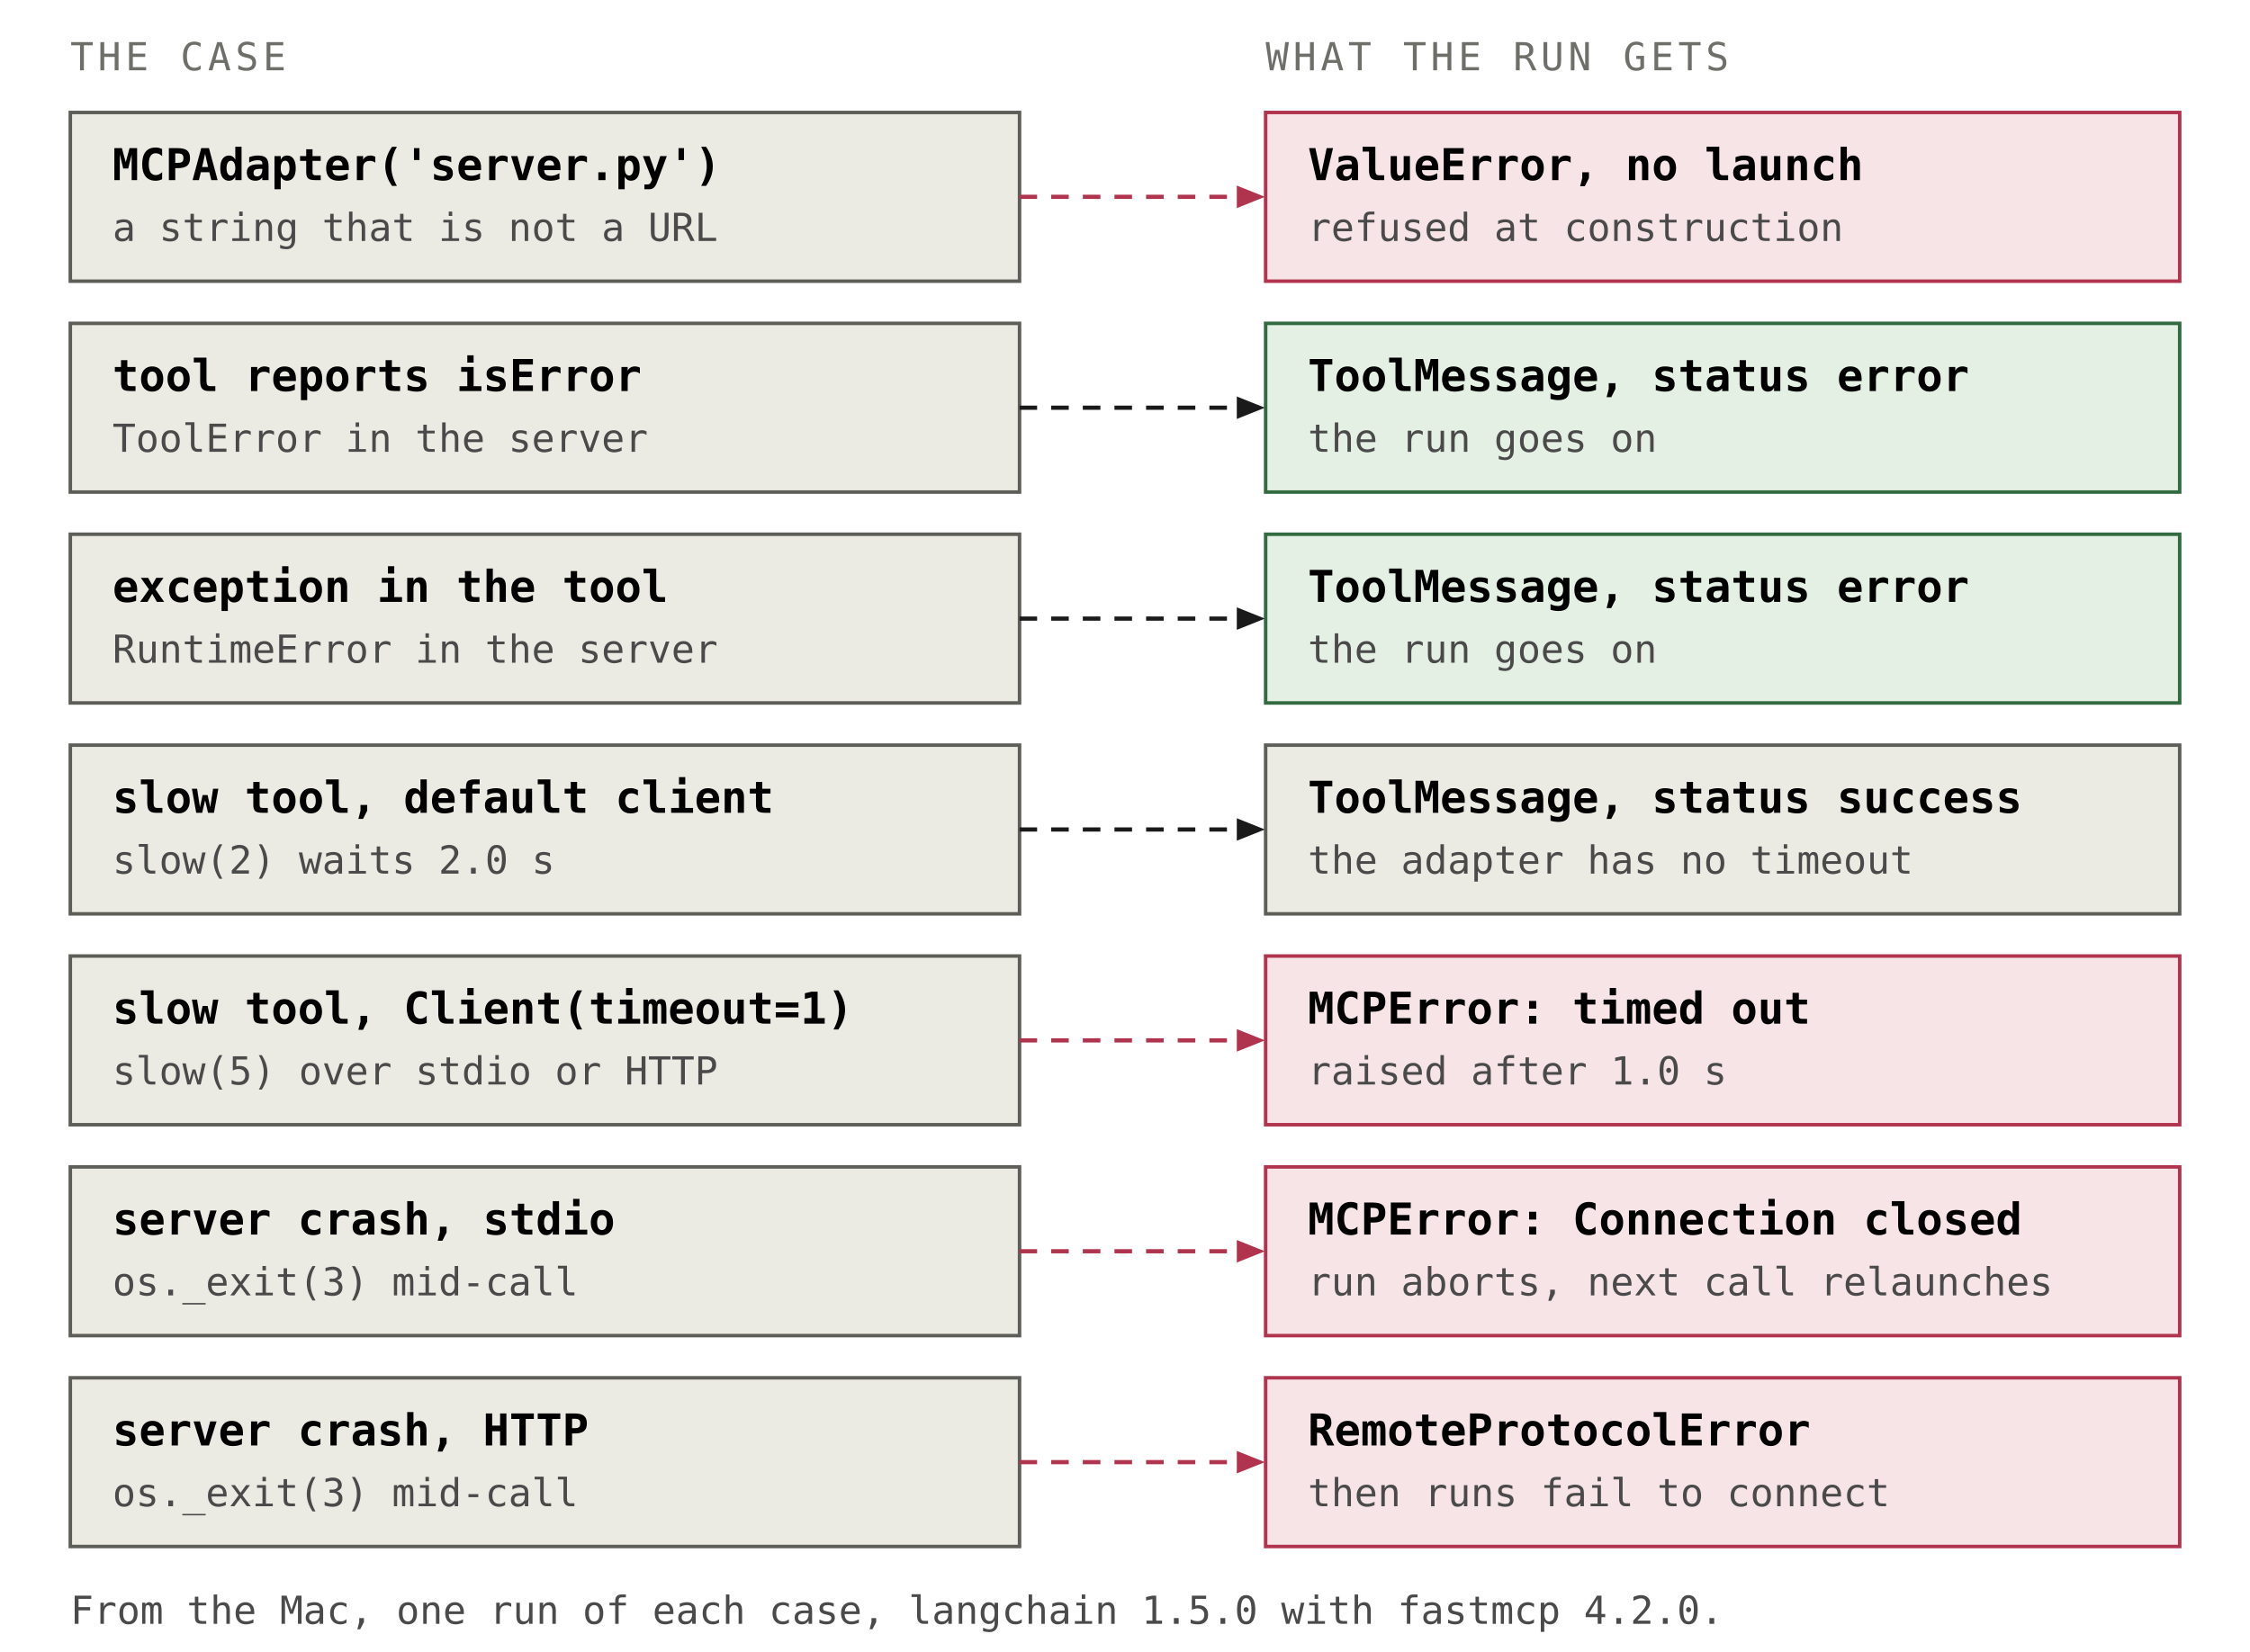
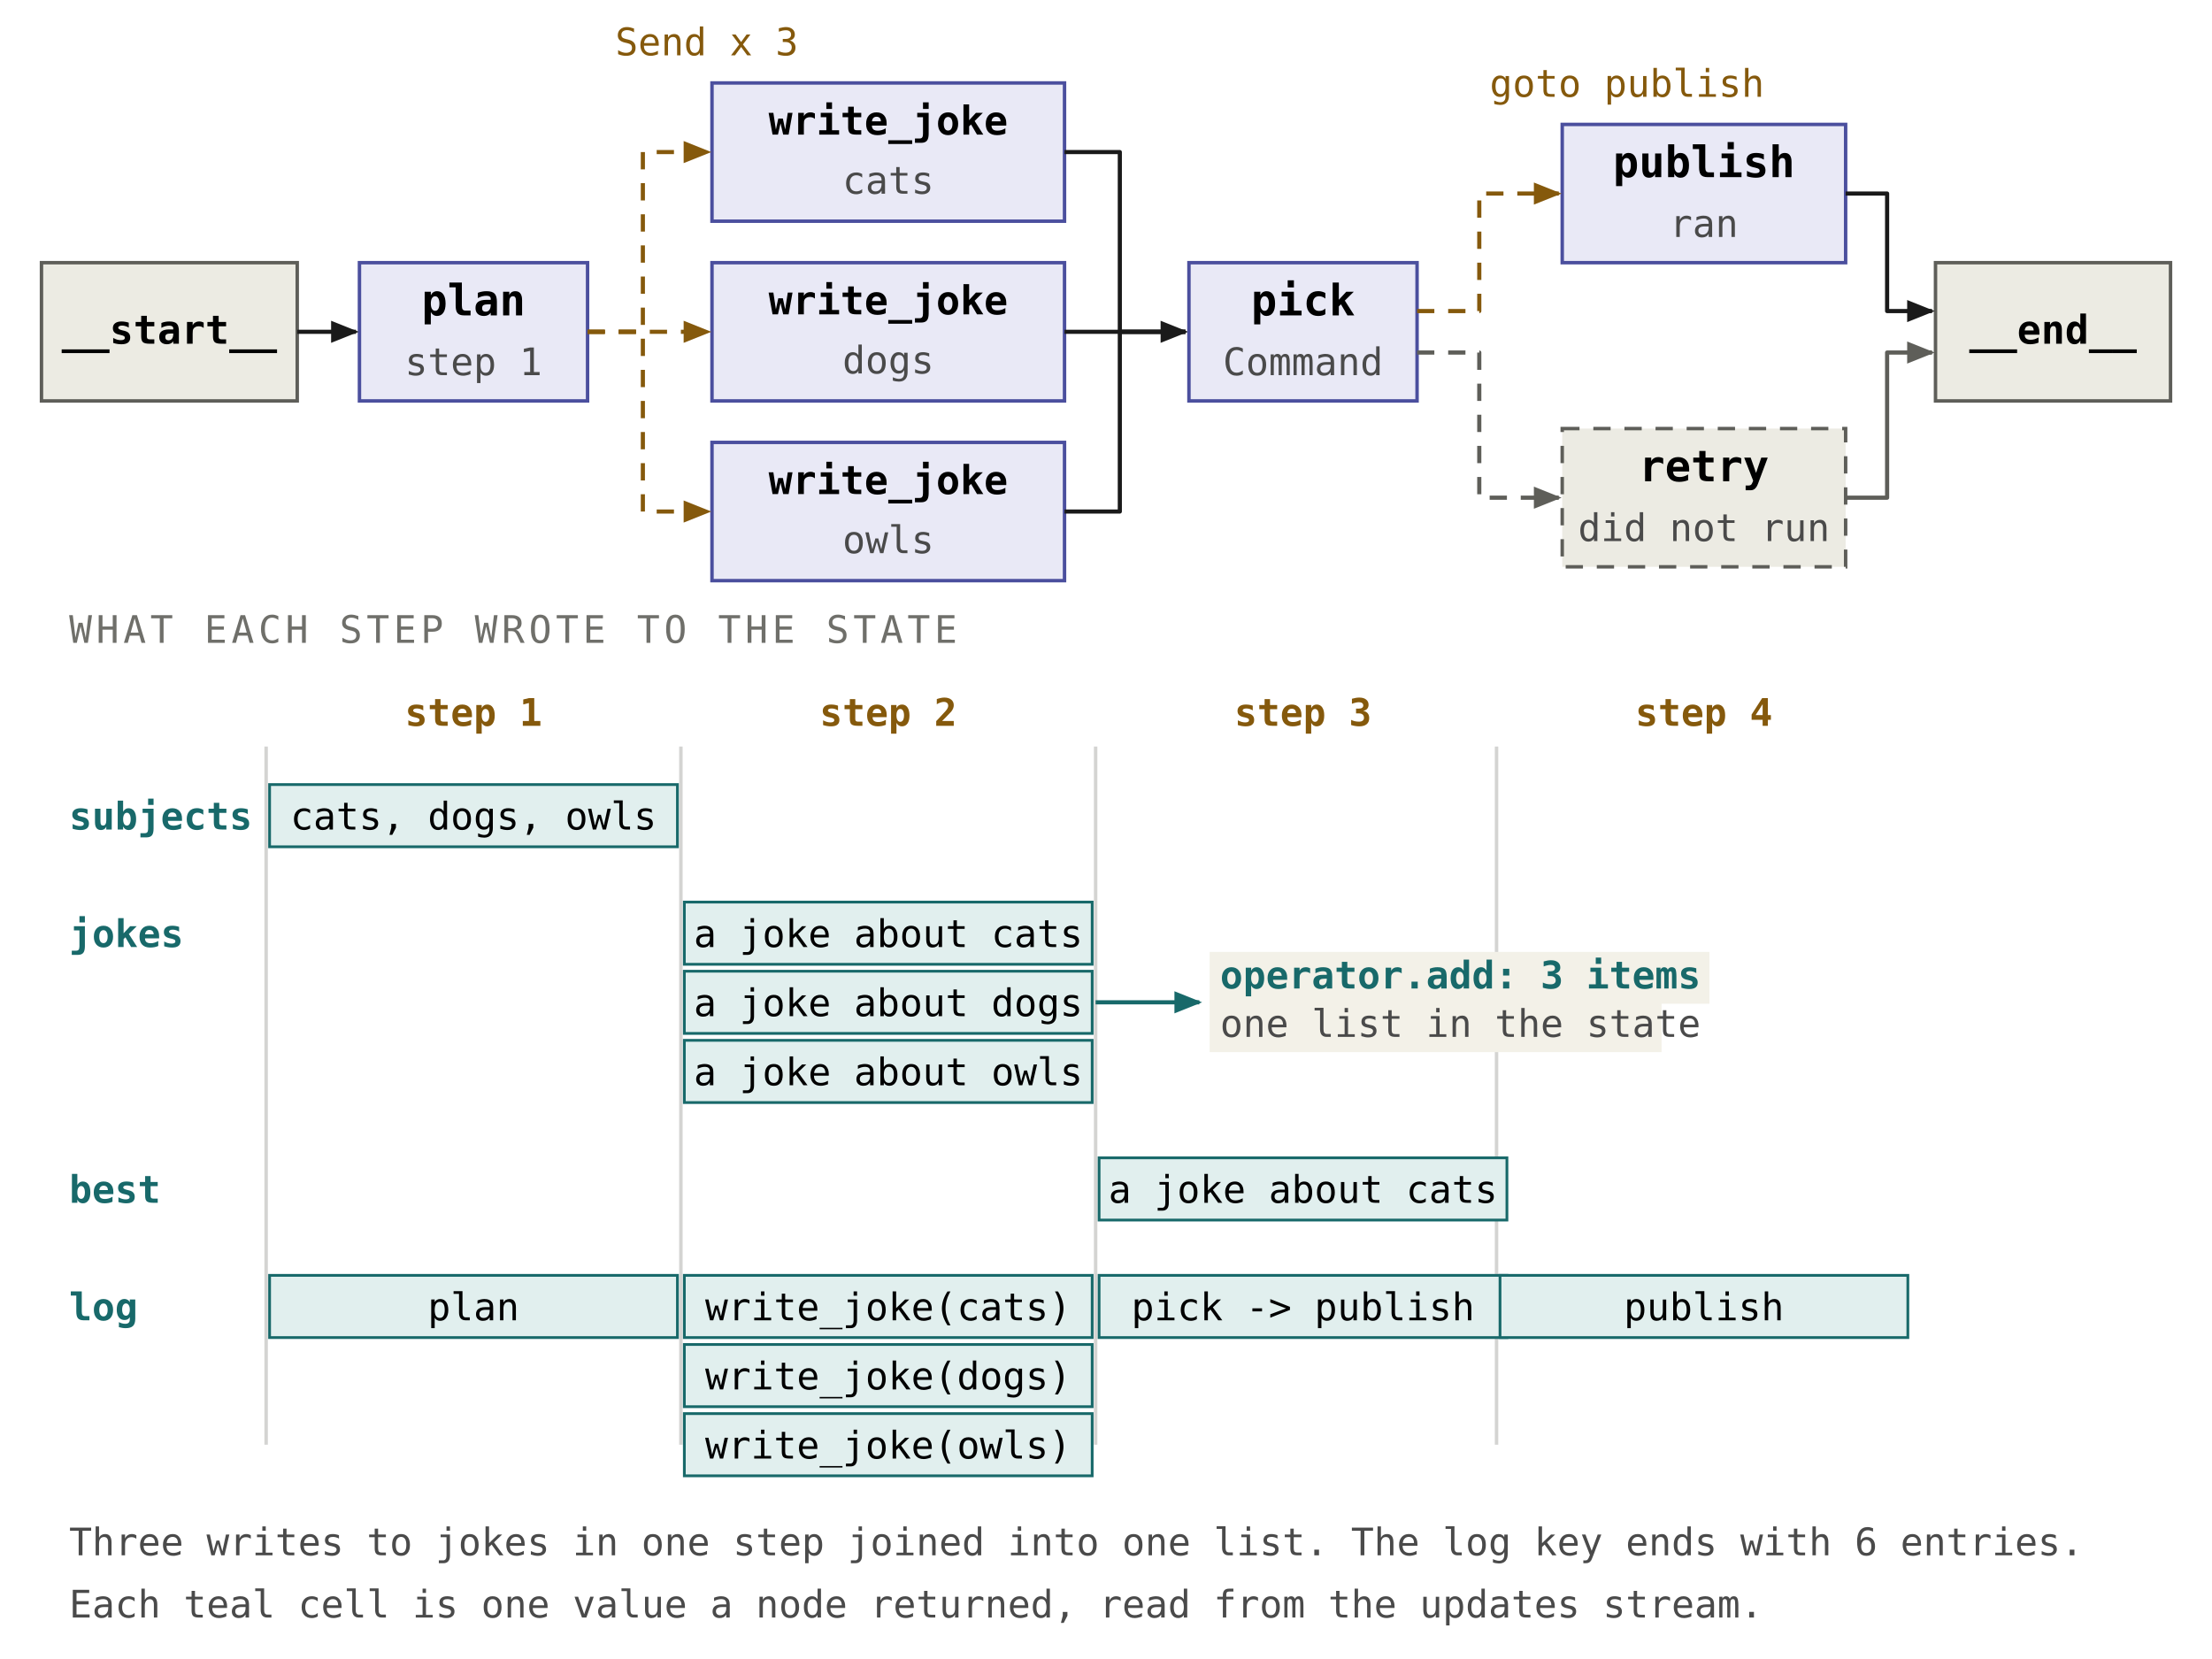
- <svg xmlns="http://www.w3.org/2000/svg" viewBox="0 0 640 470" role="img" aria-labelledby="fig-6-2-title fig-6-2-desc" font-family="JetBrains Mono, ui-monospace, monospace">
+ <svg xmlns="http://www.w3.org/2000/svg" viewBox="0 0 640 480" role="img" aria-labelledby="fig-6-2-title fig-6-2-desc" font-family="JetBrains Mono, ui-monospace, monospace">
  <defs>
-     <marker id="fig-6-2-head-rose" viewBox="0 0 10 10" refX="9" refY="5" markerWidth="8" markerHeight="8" markerUnits="userSpaceOnUse" orient="auto-start-reverse">
-       <path d="M0 1 L10 5 L0 9 z" fill="var(--m-rose-ink, #b0344d)" />
-     </marker>
    <marker id="fig-6-2-head-ink" viewBox="0 0 10 10" refX="9" refY="5" markerWidth="8" markerHeight="8" markerUnits="userSpaceOnUse" orient="auto-start-reverse">
      <path d="M0 1 L10 5 L0 9 z" fill="var(--m-ink, #1a1a1a)" />
    </marker>
+     <marker id="fig-6-2-head-amber" viewBox="0 0 10 10" refX="9" refY="5" markerWidth="8" markerHeight="8" markerUnits="userSpaceOnUse" orient="auto-start-reverse">
+       <path d="M0 1 L10 5 L0 9 z" fill="var(--m-amber-ink, #85590c)" />
+     </marker>
+     <marker id="fig-6-2-head-grey" viewBox="0 0 10 10" refX="9" refY="5" markerWidth="8" markerHeight="8" markerUnits="userSpaceOnUse" orient="auto-start-reverse">
+       <path d="M0 1 L10 5 L0 9 z" fill="var(--m-grey-ink, #5e5e59)" />
+     </marker>
+     <marker id="fig-6-2-head-teal" viewBox="0 0 10 10" refX="9" refY="5" markerWidth="8" markerHeight="8" markerUnits="userSpaceOnUse" orient="auto-start-reverse">
+       <path d="M0 1 L10 5 L0 9 z" fill="var(--m-teal-ink, #18696a)" />
+     </marker>
  </defs>
-   <text x="20" y="20" font-size="11" letter-spacing="1.2" fill="var(--m-ink-mute, #6f6f6a)">THE CASE</text>
-   <text x="360" y="20" font-size="11" letter-spacing="1.2" fill="var(--m-ink-mute, #6f6f6a)">WHAT THE RUN GETS</text>
-   <rect x="20" y="32" width="270" height="48" fill="var(--m-grey-fill, #ecebe3)" stroke="var(--m-grey-ink, #5e5e59)" />
-   <text x="32" y="51.25" font-size="12.5" font-weight="700">MCPAdapter('server.py')</text>
-   <text x="32" y="68.55" font-size="11" class="m-serif" fill="var(--m-ink-soft, #4a4a4a)">a string that is not a URL</text>
-   <rect x="360" y="32" width="260" height="48" fill="var(--m-rose-fill, #f7e4e7)" stroke="var(--m-rose-ink, #b0344d)" />
-   <text x="372" y="51.25" font-size="12.5" font-weight="700">ValueError, no launch</text>
-   <text x="372" y="68.55" font-size="11" class="m-serif" fill="var(--m-ink-soft, #4a4a4a)">refused at construction</text>
-   <line x1="290" y1="56" x2="359" y2="56" stroke="var(--m-rose-ink, #b0344d)" stroke-width="1.2" stroke-dasharray="5 4" marker-end="url(#fig-6-2-head-rose)" />
-   <rect x="20" y="92" width="270" height="48" fill="var(--m-grey-fill, #ecebe3)" stroke="var(--m-grey-ink, #5e5e59)" />
-   <text x="32" y="111.25" font-size="12.5" font-weight="700">tool reports isError</text>
-   <text x="32" y="128.55" font-size="11" class="m-serif" fill="var(--m-ink-soft, #4a4a4a)">ToolError in the server</text>
-   <rect x="360" y="92" width="260" height="48" fill="var(--m-green-fill, #e5f0e4)" stroke="var(--m-green-ink, #336b40)" />
-   <text x="372" y="111.25" font-size="12.5" font-weight="700">ToolMessage, status error</text>
-   <text x="372" y="128.55" font-size="11" class="m-serif" fill="var(--m-ink-soft, #4a4a4a)">the run goes on</text>
-   <line x1="290" y1="116" x2="359" y2="116" stroke="var(--m-ink, #1a1a1a)" stroke-width="1.2" stroke-dasharray="5 4" marker-end="url(#fig-6-2-head-ink)" />
-   <rect x="20" y="152" width="270" height="48" fill="var(--m-grey-fill, #ecebe3)" stroke="var(--m-grey-ink, #5e5e59)" />
-   <text x="32" y="171.25" font-size="12.5" font-weight="700">exception in the tool</text>
-   <text x="32" y="188.55" font-size="11" class="m-serif" fill="var(--m-ink-soft, #4a4a4a)">RuntimeError in the server</text>
-   <rect x="360" y="152" width="260" height="48" fill="var(--m-green-fill, #e5f0e4)" stroke="var(--m-green-ink, #336b40)" />
-   <text x="372" y="171.25" font-size="12.5" font-weight="700">ToolMessage, status error</text>
-   <text x="372" y="188.55" font-size="11" class="m-serif" fill="var(--m-ink-soft, #4a4a4a)">the run goes on</text>
-   <line x1="290" y1="176" x2="359" y2="176" stroke="var(--m-ink, #1a1a1a)" stroke-width="1.2" stroke-dasharray="5 4" marker-end="url(#fig-6-2-head-ink)" />
-   <rect x="20" y="212" width="270" height="48" fill="var(--m-grey-fill, #ecebe3)" stroke="var(--m-grey-ink, #5e5e59)" />
-   <text x="32" y="231.25" font-size="12.5" font-weight="700">slow tool, default client</text>
-   <text x="32" y="248.55" font-size="11" class="m-serif" fill="var(--m-ink-soft, #4a4a4a)">slow(2) waits 2.0 s</text>
-   <rect x="360" y="212" width="260" height="48" fill="var(--m-grey-fill, #ecebe3)" stroke="var(--m-grey-ink, #5e5e59)" />
-   <text x="372" y="231.25" font-size="12.5" font-weight="700">ToolMessage, status success</text>
-   <text x="372" y="248.55" font-size="11" class="m-serif" fill="var(--m-ink-soft, #4a4a4a)">the adapter has no timeout</text>
-   <line x1="290" y1="236" x2="359" y2="236" stroke="var(--m-ink, #1a1a1a)" stroke-width="1.2" stroke-dasharray="5 4" marker-end="url(#fig-6-2-head-ink)" />
-   <rect x="20" y="272" width="270" height="48" fill="var(--m-grey-fill, #ecebe3)" stroke="var(--m-grey-ink, #5e5e59)" />
-   <text x="32" y="291.25" font-size="12.5" font-weight="700">slow tool, Client(timeout=1)</text>
-   <text x="32" y="308.55" font-size="11" class="m-serif" fill="var(--m-ink-soft, #4a4a4a)">slow(5) over stdio or HTTP</text>
-   <rect x="360" y="272" width="260" height="48" fill="var(--m-rose-fill, #f7e4e7)" stroke="var(--m-rose-ink, #b0344d)" />
-   <text x="372" y="291.25" font-size="12.5" font-weight="700">MCPError: timed out</text>
-   <text x="372" y="308.55" font-size="11" class="m-serif" fill="var(--m-ink-soft, #4a4a4a)">raised after 1.0 s</text>
-   <line x1="290" y1="296" x2="359" y2="296" stroke="var(--m-rose-ink, #b0344d)" stroke-width="1.2" stroke-dasharray="5 4" marker-end="url(#fig-6-2-head-rose)" />
-   <rect x="20" y="332" width="270" height="48" fill="var(--m-grey-fill, #ecebe3)" stroke="var(--m-grey-ink, #5e5e59)" />
-   <text x="32" y="351.25" font-size="12.5" font-weight="700">server crash, stdio</text>
-   <text x="32" y="368.55" font-size="11" class="m-serif" fill="var(--m-ink-soft, #4a4a4a)">os._exit(3) mid-call</text>
-   <rect x="360" y="332" width="260" height="48" fill="var(--m-rose-fill, #f7e4e7)" stroke="var(--m-rose-ink, #b0344d)" />
-   <text x="372" y="351.25" font-size="12.5" font-weight="700">MCPError: Connection closed</text>
-   <text x="372" y="368.55" font-size="11" class="m-serif" fill="var(--m-ink-soft, #4a4a4a)">run aborts, next call relaunches</text>
-   <line x1="290" y1="356" x2="359" y2="356" stroke="var(--m-rose-ink, #b0344d)" stroke-width="1.2" stroke-dasharray="5 4" marker-end="url(#fig-6-2-head-rose)" />
-   <rect x="20" y="392" width="270" height="48" fill="var(--m-grey-fill, #ecebe3)" stroke="var(--m-grey-ink, #5e5e59)" />
-   <text x="32" y="411.25" font-size="12.5" font-weight="700">server crash, HTTP</text>
-   <text x="32" y="428.55" font-size="11" class="m-serif" fill="var(--m-ink-soft, #4a4a4a)">os._exit(3) mid-call</text>
-   <rect x="360" y="392" width="260" height="48" fill="var(--m-rose-fill, #f7e4e7)" stroke="var(--m-rose-ink, #b0344d)" />
-   <text x="372" y="411.25" font-size="12.5" font-weight="700">RemoteProtocolError</text>
-   <text x="372" y="428.55" font-size="11" class="m-serif" fill="var(--m-ink-soft, #4a4a4a)">then runs fail to connect</text>
-   <line x1="290" y1="416" x2="359" y2="416" stroke="var(--m-rose-ink, #b0344d)" stroke-width="1.2" stroke-dasharray="5 4" marker-end="url(#fig-6-2-head-rose)" />
-   <text x="20" y="462" font-size="11" class="m-serif" fill="var(--m-ink-soft, #4a4a4a)">From the Mac, one run of each case, langchain 1.5.0 with fastmcp 4.2.0.</text>
+   <rect x="12" y="76" width="74" height="40" fill="var(--m-grey-fill, #ecebe3)" stroke="var(--m-grey-ink, #5e5e59)" />
+   <text x="49" y="99.45" font-size="11.5" text-anchor="middle" font-weight="700">__start__</text>
+   <rect x="104" y="76" width="66" height="40" fill="var(--m-indigo-fill, #e9e9f6)" stroke="var(--m-indigo-ink, #4b4f9e)" />
+   <text x="137" y="91.25" font-size="12.5" text-anchor="middle" font-weight="700">plan</text>
+   <text x="137" y="108.55" font-size="11" text-anchor="middle" class="m-serif" fill="var(--m-ink-soft, #4a4a4a)">step 1</text>
+   <line x1="86" y1="96" x2="103" y2="96" stroke="var(--m-ink, #1a1a1a)" stroke-width="1.2" marker-end="url(#fig-6-2-head-ink)" />
+   <rect x="206" y="24" width="102" height="40" fill="var(--m-indigo-fill, #e9e9f6)" stroke="var(--m-indigo-ink, #4b4f9e)" />
+   <text x="257" y="38.95" font-size="11.5" text-anchor="middle" font-weight="700">write_joke</text>
+   <text x="257" y="56.05" font-size="11" text-anchor="middle" class="m-serif" fill="var(--m-ink-soft, #4a4a4a)">cats</text>
+   <path d="M170 96 H186 V44 H205" fill="none" stroke="var(--m-amber-ink, #85590c)" stroke-width="1.2" stroke-dasharray="5 4" stroke-linejoin="round" marker-end="url(#fig-6-2-head-amber)" />
+   <path d="M308 44 H324 V96 H343" fill="none" stroke="var(--m-ink, #1a1a1a)" stroke-width="1.2" stroke-linejoin="round" />
+   <rect x="206" y="76" width="102" height="40" fill="var(--m-indigo-fill, #e9e9f6)" stroke="var(--m-indigo-ink, #4b4f9e)" />
+   <text x="257" y="90.95" font-size="11.5" text-anchor="middle" font-weight="700">write_joke</text>
+   <text x="257" y="108.05" font-size="11" text-anchor="middle" class="m-serif" fill="var(--m-ink-soft, #4a4a4a)">dogs</text>
+   <path d="M170 96 H186 V96 H205" fill="none" stroke="var(--m-amber-ink, #85590c)" stroke-width="1.2" stroke-dasharray="5 4" stroke-linejoin="round" marker-end="url(#fig-6-2-head-amber)" />
+   <path d="M308 96 H324 V96 H343" fill="none" stroke="var(--m-ink, #1a1a1a)" stroke-width="1.2" stroke-linejoin="round" marker-end="url(#fig-6-2-head-ink)" />
+   <rect x="206" y="128" width="102" height="40" fill="var(--m-indigo-fill, #e9e9f6)" stroke="var(--m-indigo-ink, #4b4f9e)" />
+   <text x="257" y="142.95" font-size="11.5" text-anchor="middle" font-weight="700">write_joke</text>
+   <text x="257" y="160.05" font-size="11" text-anchor="middle" class="m-serif" fill="var(--m-ink-soft, #4a4a4a)">owls</text>
+   <path d="M170 96 H186 V148 H205" fill="none" stroke="var(--m-amber-ink, #85590c)" stroke-width="1.2" stroke-dasharray="5 4" stroke-linejoin="round" marker-end="url(#fig-6-2-head-amber)" />
+   <path d="M308 148 H324 V96 H343" fill="none" stroke="var(--m-ink, #1a1a1a)" stroke-width="1.2" stroke-linejoin="round" />
+   <text x="178" y="16" font-size="11" fill="var(--m-amber-ink, #85590c)">Send x 3</text>
+   <rect x="344" y="76" width="66" height="40" fill="var(--m-indigo-fill, #e9e9f6)" stroke="var(--m-indigo-ink, #4b4f9e)" />
+   <text x="377" y="91.25" font-size="12.5" text-anchor="middle" font-weight="700">pick</text>
+   <text x="377" y="108.55" font-size="11" text-anchor="middle" class="m-serif" fill="var(--m-ink-soft, #4a4a4a)">Command</text>
+   <rect x="452" y="36" width="82" height="40" fill="var(--m-indigo-fill, #e9e9f6)" stroke="var(--m-indigo-ink, #4b4f9e)" />
+   <text x="493" y="51.25" font-size="12.5" text-anchor="middle" font-weight="700">publish</text>
+   <text x="493" y="68.55" font-size="11" text-anchor="middle" class="m-serif" fill="var(--m-ink-soft, #4a4a4a)">ran</text>
+   <rect x="452" y="124" width="82" height="40" fill="var(--m-grey-fill, #ecebe3)" stroke="var(--m-grey-ink, #5e5e59)" stroke-dasharray="5 4" />
+   <text x="493" y="139.25" font-size="12.5" text-anchor="middle" font-weight="700">retry</text>
+   <text x="493" y="156.55" font-size="11" text-anchor="middle" class="m-serif" fill="var(--m-ink-soft, #4a4a4a)">did not run</text>
+   <path d="M410 90 H428 V56 H451" fill="none" stroke="var(--m-amber-ink, #85590c)" stroke-width="1.2" stroke-dasharray="5 4" stroke-linejoin="round" marker-end="url(#fig-6-2-head-amber)" />
+   <path d="M410 102 H428 V144 H451" fill="none" stroke="var(--m-grey-ink, #5e5e59)" stroke-width="1.2" stroke-dasharray="5 4" stroke-linejoin="round" marker-end="url(#fig-6-2-head-grey)" />
+   <text x="431" y="28" font-size="11" fill="var(--m-amber-ink, #85590c)">goto publish</text>
+   <rect x="560" y="76" width="68" height="40" fill="var(--m-grey-fill, #ecebe3)" stroke="var(--m-grey-ink, #5e5e59)" />
+   <text x="594" y="99.45" font-size="11.5" text-anchor="middle" font-weight="700">__end__</text>
+   <path d="M534 56 H546 V90 H559" fill="none" stroke="var(--m-ink, #1a1a1a)" stroke-width="1.2" stroke-linejoin="round" marker-end="url(#fig-6-2-head-ink)" />
+   <path d="M534 144 H546 V102 H559" fill="none" stroke="var(--m-grey-ink, #5e5e59)" stroke-width="1.2" stroke-linejoin="round" marker-end="url(#fig-6-2-head-grey)" />
+   <text x="20" y="186" font-size="11" letter-spacing="1.2" fill="var(--m-ink-mute, #6f6f6a)">WHAT EACH STEP WROTE TO THE STATE</text>
+   <text x="137" y="210" font-size="11" text-anchor="middle" font-weight="700" fill="var(--m-amber-ink, #85590c)">step 1</text>
+   <line x1="77" y1="216" x2="77" y2="418" stroke="var(--m-ink-mute, #6f6f6a)" stroke-width="1" stroke-opacity="0.3" />
+   <text x="257" y="210" font-size="11" text-anchor="middle" font-weight="700" fill="var(--m-amber-ink, #85590c)">step 2</text>
+   <line x1="197" y1="216" x2="197" y2="418" stroke="var(--m-ink-mute, #6f6f6a)" stroke-width="1" stroke-opacity="0.3" />
+   <text x="377" y="210" font-size="11" text-anchor="middle" font-weight="700" fill="var(--m-amber-ink, #85590c)">step 3</text>
+   <line x1="317" y1="216" x2="317" y2="418" stroke="var(--m-ink-mute, #6f6f6a)" stroke-width="1" stroke-opacity="0.3" />
+   <text x="493" y="210" font-size="11" text-anchor="middle" font-weight="700" fill="var(--m-amber-ink, #85590c)">step 4</text>
+   <line x1="433" y1="216" x2="433" y2="418" stroke="var(--m-ink-mute, #6f6f6a)" stroke-width="1" stroke-opacity="0.3" />
+   <text x="20" y="240" font-size="11" font-weight="700" fill="var(--m-teal-ink, #18696a)">subjects</text>
+   <rect x="78" y="227" width="118" height="18" fill="var(--m-teal-fill, #e1efee)" stroke="var(--m-teal-ink, #18696a)" stroke-width="0.8" />
+   <text x="137" y="240" font-size="11" text-anchor="middle">cats, dogs, owls</text>
+   <text x="20" y="274" font-size="11" font-weight="700" fill="var(--m-teal-ink, #18696a)">jokes</text>
+   <rect x="198" y="261" width="118" height="18" fill="var(--m-teal-fill, #e1efee)" stroke="var(--m-teal-ink, #18696a)" stroke-width="0.8" />
+   <text x="257" y="274" font-size="11" text-anchor="middle">a joke about cats</text>
+   <rect x="198" y="281" width="118" height="18" fill="var(--m-teal-fill, #e1efee)" stroke="var(--m-teal-ink, #18696a)" stroke-width="0.8" />
+   <text x="257" y="294" font-size="11" text-anchor="middle">a joke about dogs</text>
+   <rect x="198" y="301" width="118" height="18" fill="var(--m-teal-fill, #e1efee)" stroke="var(--m-teal-ink, #18696a)" stroke-width="0.8" />
+   <text x="257" y="314" font-size="11" text-anchor="middle">a joke about owls</text>
+   <line x1="317" y1="290" x2="347" y2="290" stroke="var(--m-teal-ink, #18696a)" stroke-width="1.2" marker-end="url(#fig-6-2-head-teal)" />
+   <rect class="m-knock" x="350" y="275.42" width="144.6" height="15" fill="var(--m-panel, #f3f1e8)" />
+   <text x="353" y="286" font-size="11" font-weight="700" fill="var(--m-teal-ink, #18696a)">operator.add: 3 items</text>
+   <rect class="m-knock" x="350" y="289.42" width="130.74" height="15" fill="var(--m-panel, #f3f1e8)" />
+   <text x="353" y="300" font-size="11" class="m-serif" fill="var(--m-ink-soft, #4a4a4a)">one list in the state</text>
+   <text x="20" y="348" font-size="11" font-weight="700" fill="var(--m-teal-ink, #18696a)">best</text>
+   <rect x="318" y="335" width="118" height="18" fill="var(--m-teal-fill, #e1efee)" stroke="var(--m-teal-ink, #18696a)" stroke-width="0.8" />
+   <text x="377" y="348" font-size="11" text-anchor="middle">a joke about cats</text>
+   <text x="20" y="382" font-size="11" font-weight="700" fill="var(--m-teal-ink, #18696a)">log</text>
+   <rect x="78" y="369" width="118" height="18" fill="var(--m-teal-fill, #e1efee)" stroke="var(--m-teal-ink, #18696a)" stroke-width="0.8" />
+   <text x="137" y="382" font-size="11" text-anchor="middle">plan</text>
+   <rect x="198" y="369" width="118" height="18" fill="var(--m-teal-fill, #e1efee)" stroke="var(--m-teal-ink, #18696a)" stroke-width="0.8" />
+   <text x="257" y="382" font-size="11" text-anchor="middle">write_joke(cats)</text>
+   <rect x="198" y="389" width="118" height="18" fill="var(--m-teal-fill, #e1efee)" stroke="var(--m-teal-ink, #18696a)" stroke-width="0.8" />
+   <text x="257" y="402" font-size="11" text-anchor="middle">write_joke(dogs)</text>
+   <rect x="198" y="409" width="118" height="18" fill="var(--m-teal-fill, #e1efee)" stroke="var(--m-teal-ink, #18696a)" stroke-width="0.8" />
+   <text x="257" y="422" font-size="11" text-anchor="middle">write_joke(owls)</text>
+   <rect x="318" y="369" width="118" height="18" fill="var(--m-teal-fill, #e1efee)" stroke="var(--m-teal-ink, #18696a)" stroke-width="0.8" />
+   <text x="377" y="382" font-size="11" text-anchor="middle">pick -&gt; publish</text>
+   <rect x="434" y="369" width="118" height="18" fill="var(--m-teal-fill, #e1efee)" stroke="var(--m-teal-ink, #18696a)" stroke-width="0.8" />
+   <text x="493" y="382" font-size="11" text-anchor="middle">publish</text>
+   <text x="20" y="450" font-size="11" class="m-serif" fill="var(--m-ink-soft, #4a4a4a)">Three writes to jokes in one step joined into one list. The log key ends with 6 entries.</text>
+   <text x="20" y="468" font-size="11" class="m-serif" fill="var(--m-ink-soft, #4a4a4a)">Each teal cell is one value a node returned, read from the updates stream.</text>
</svg>
